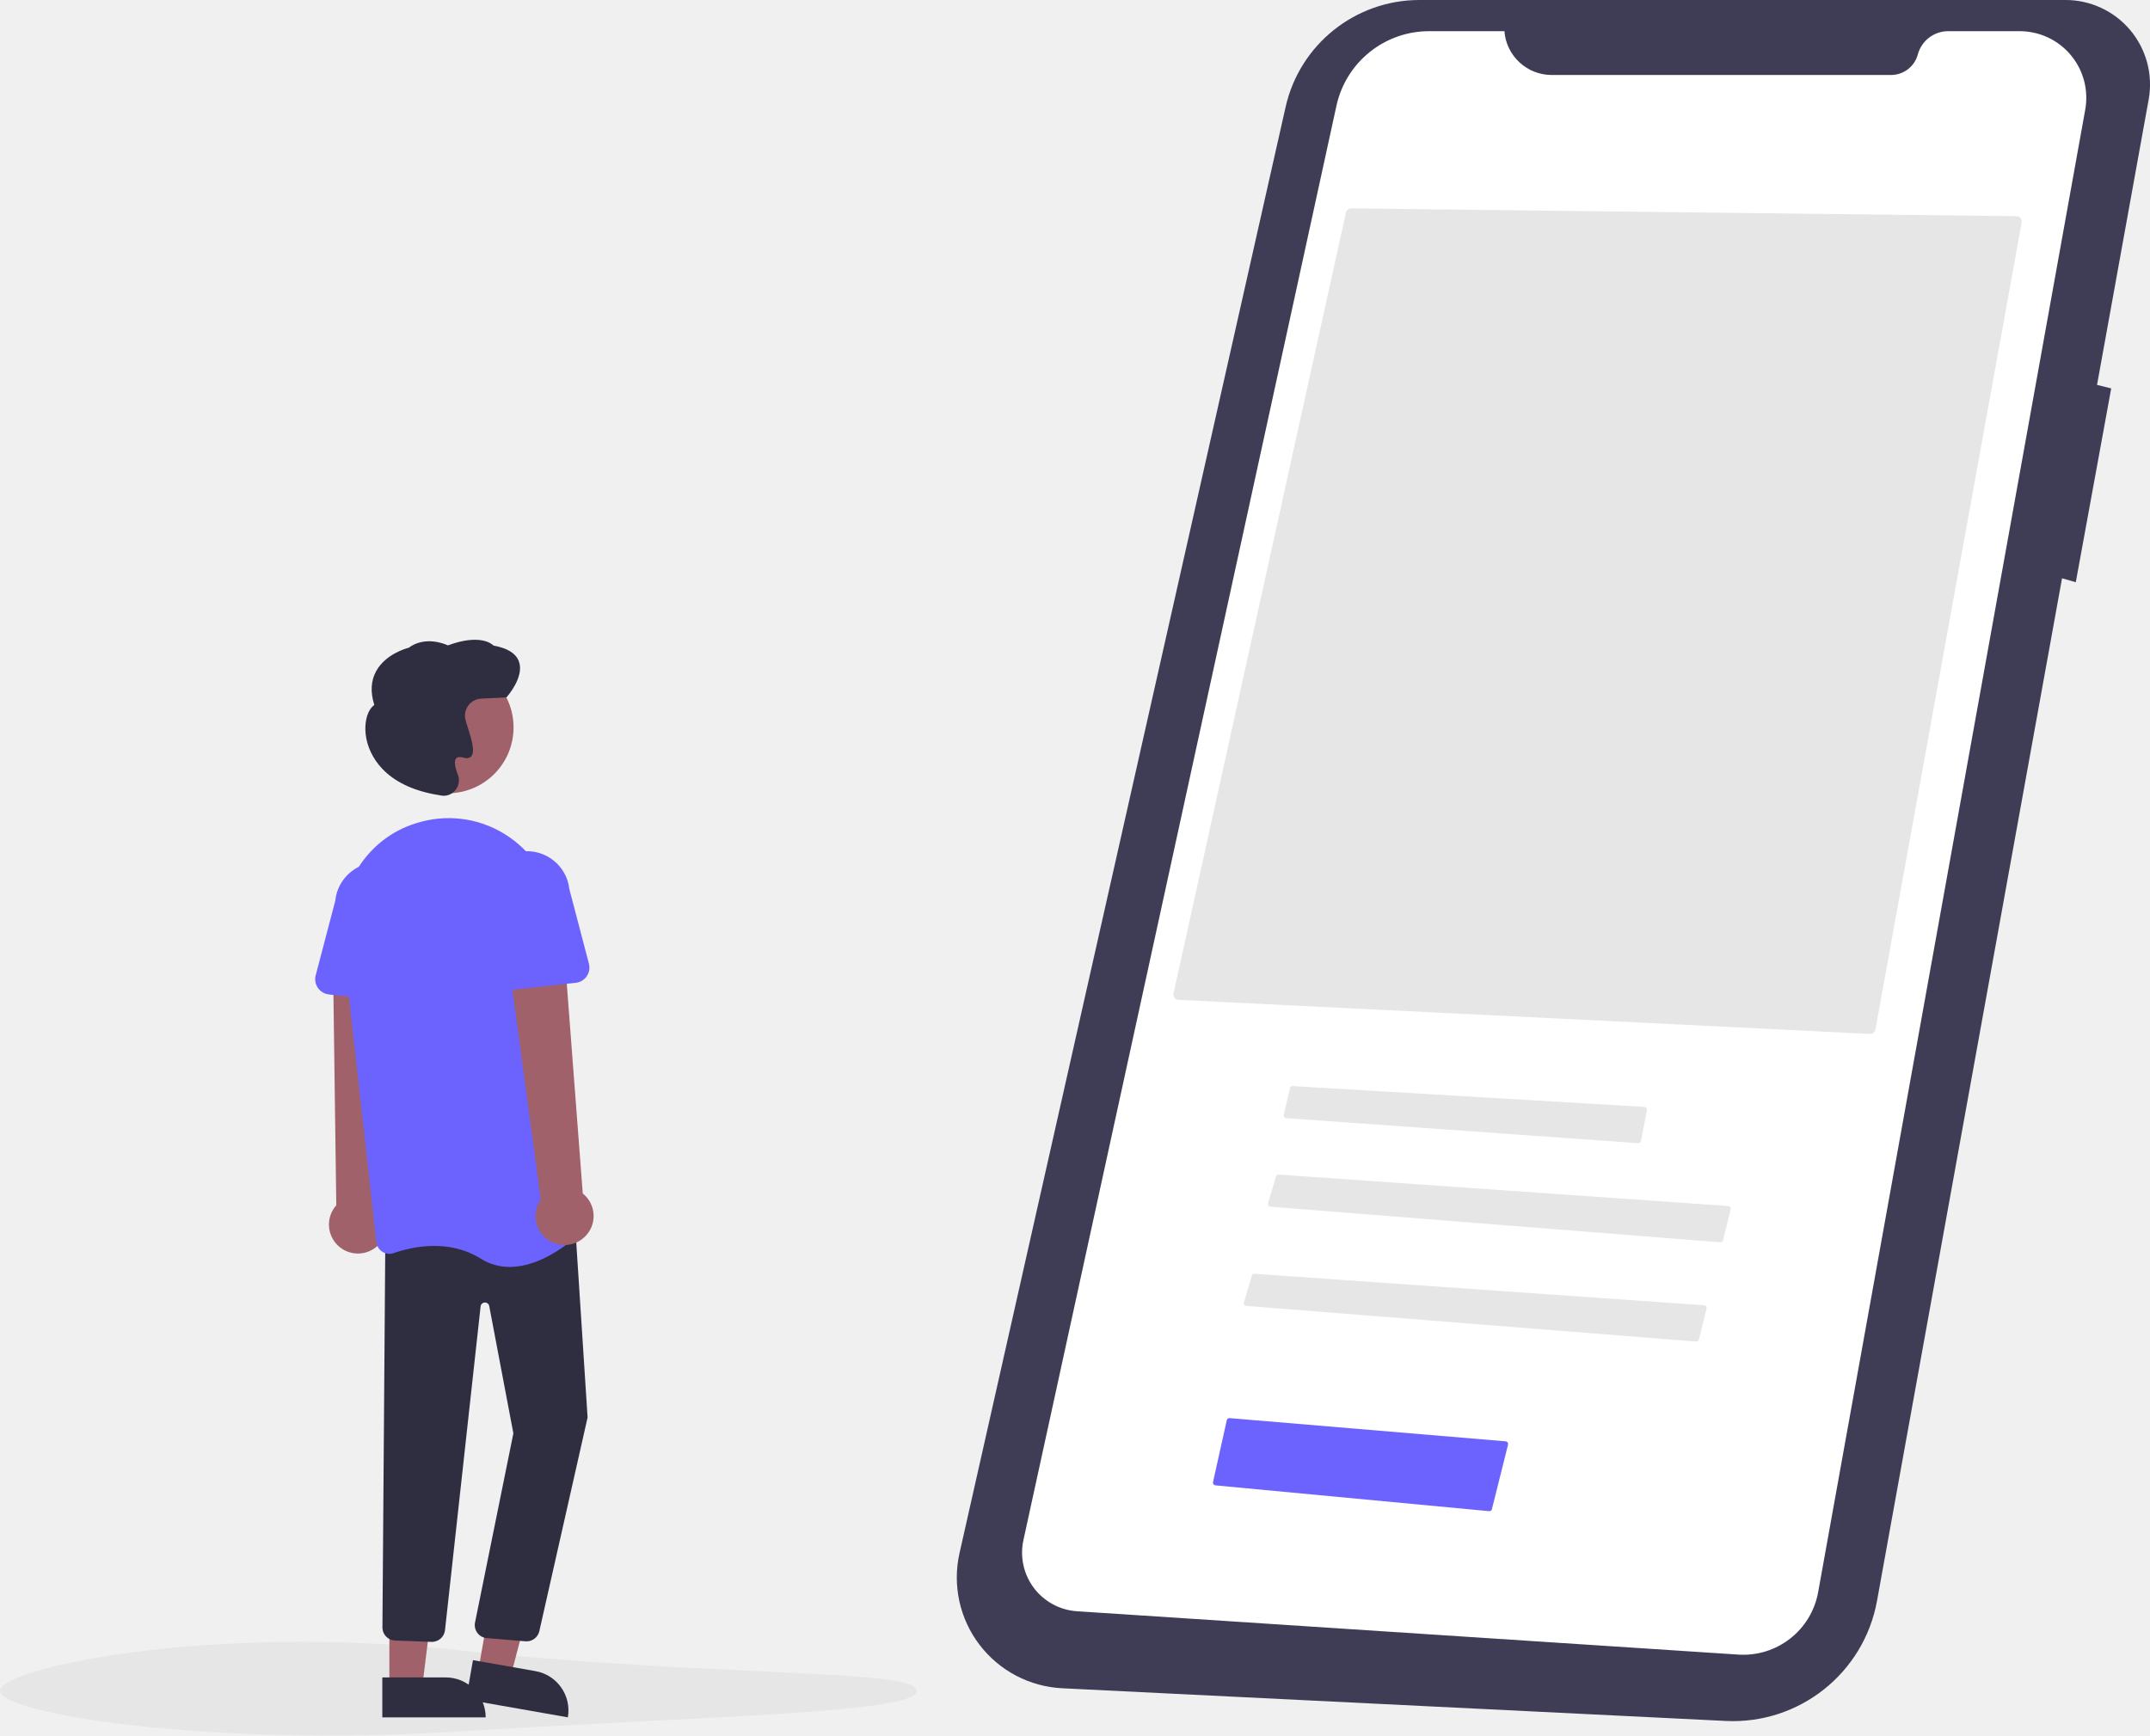
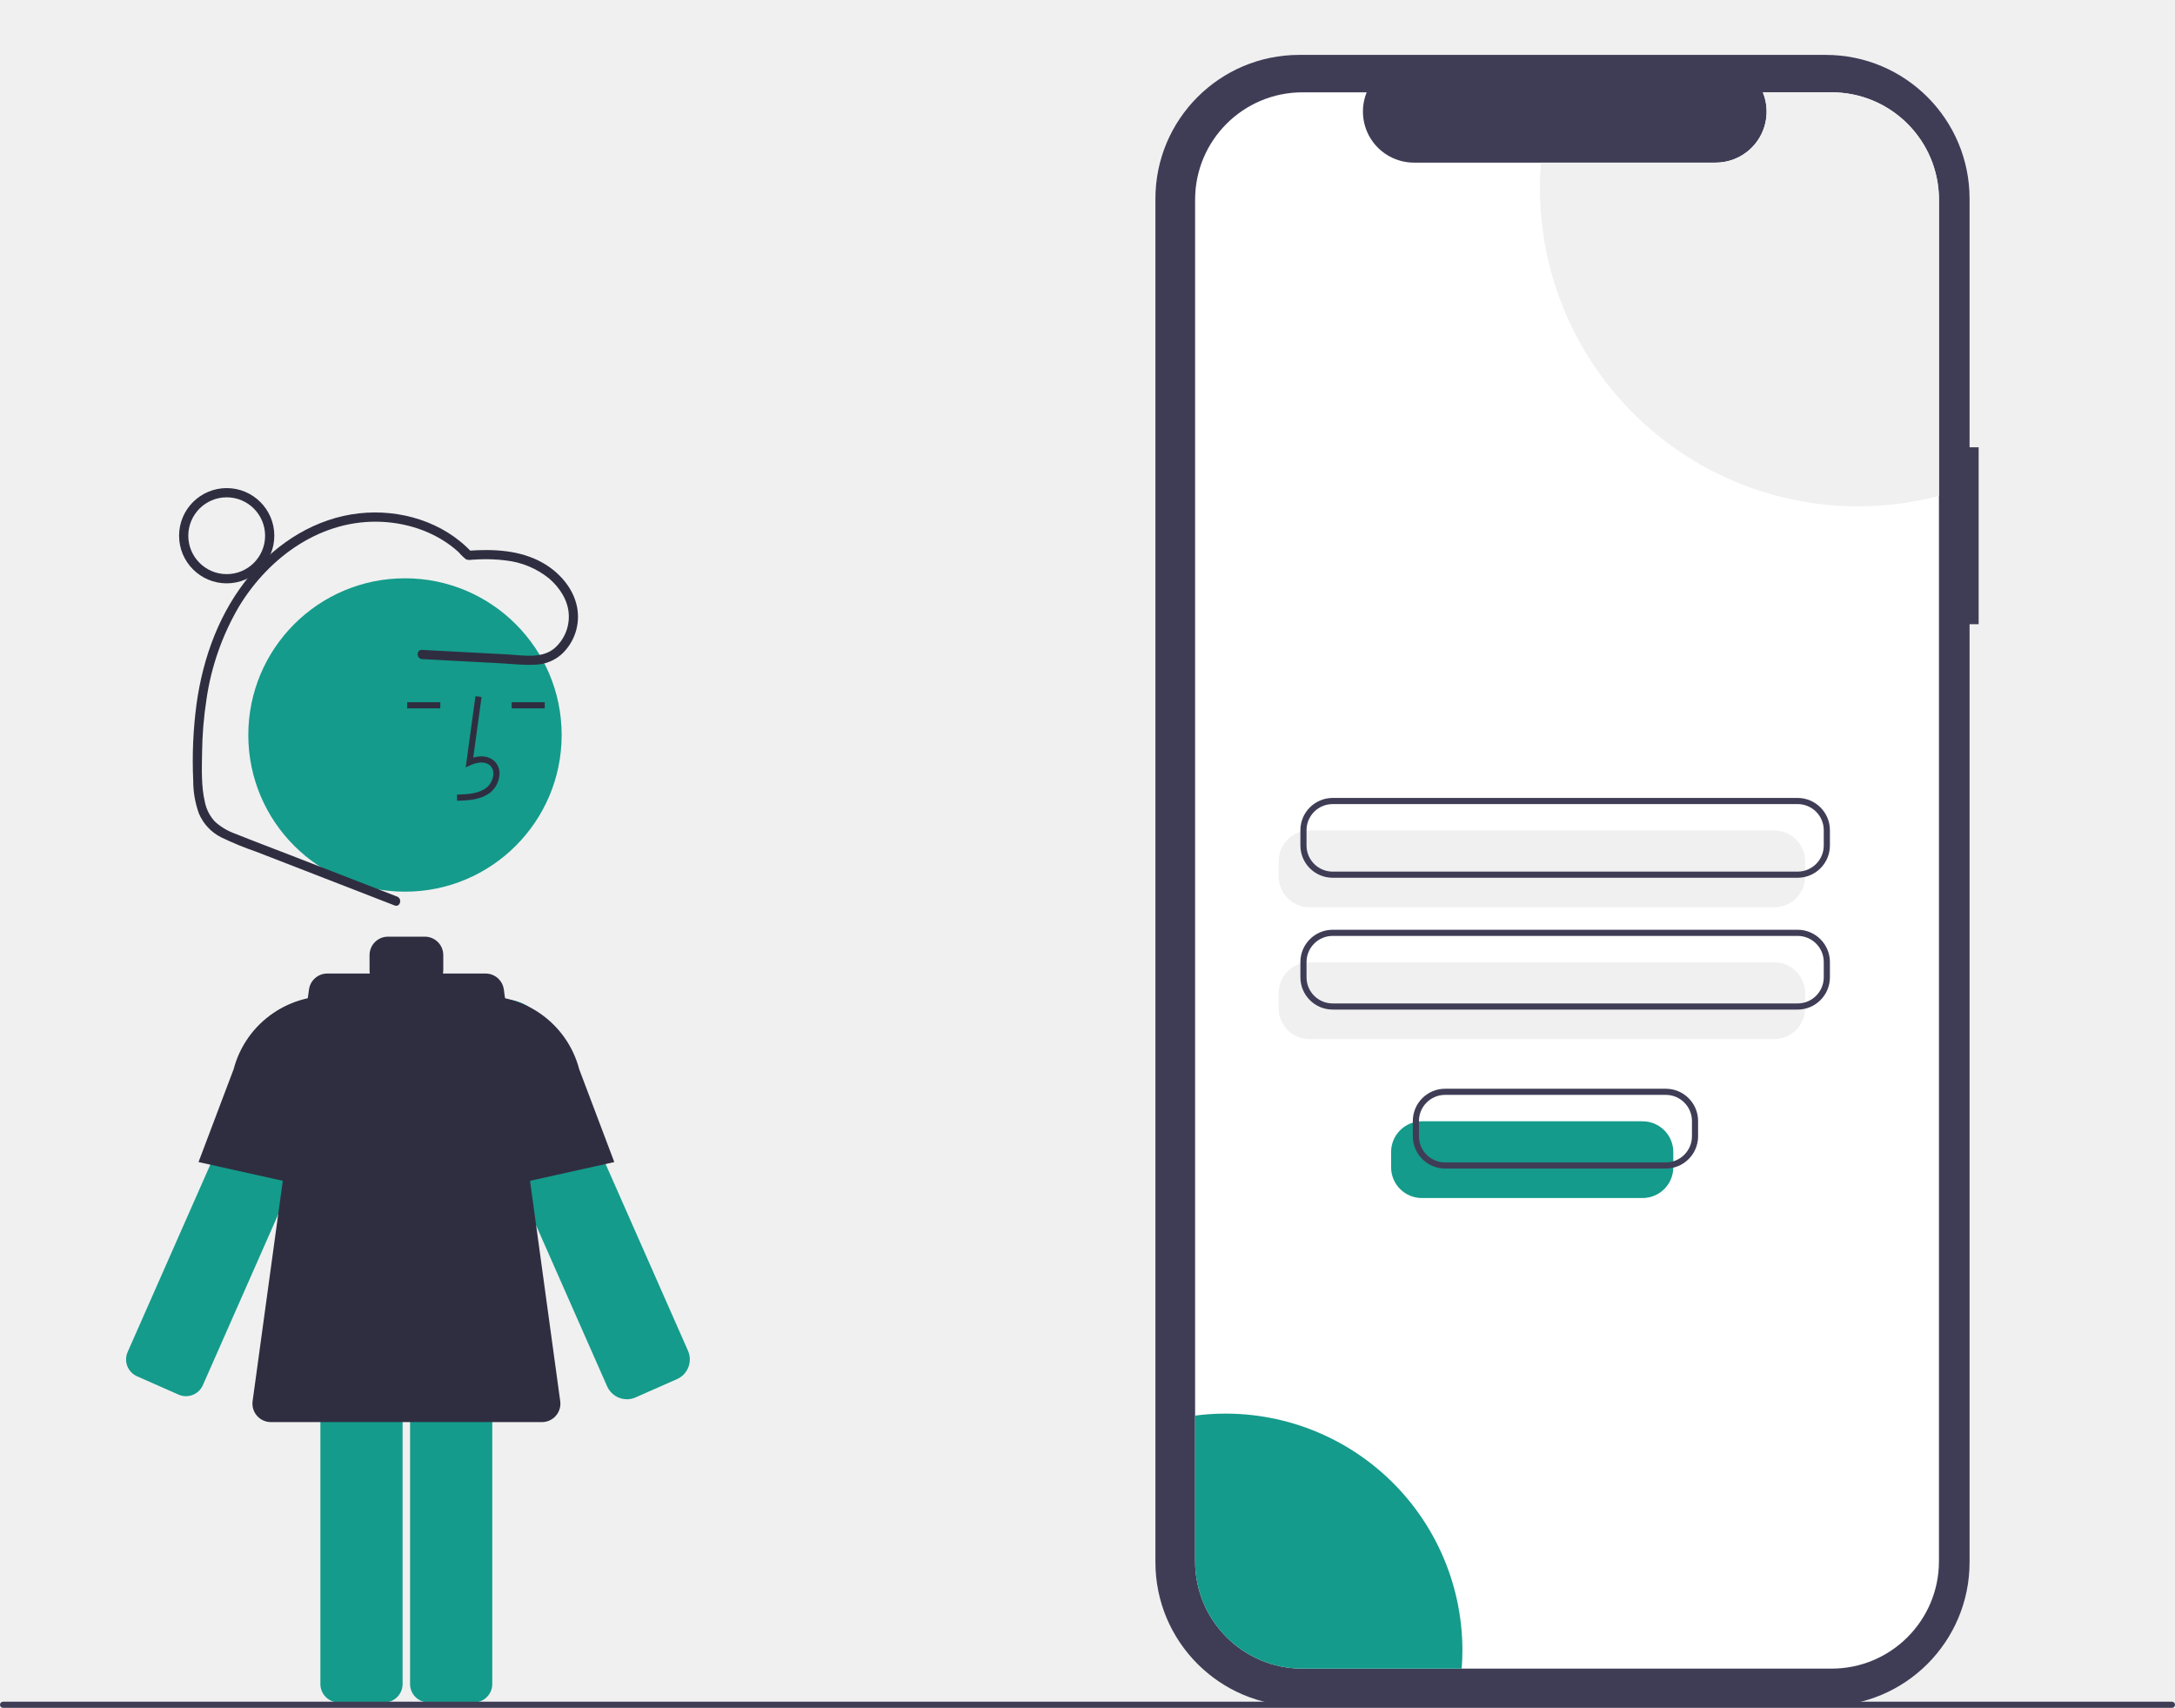
- <svg xmlns="http://www.w3.org/2000/svg" width="801.575" height="647.182" viewBox="0 0 801.575 647.182">
-   <g id="Group_6" data-name="Group 6" transform="translate(-231.222 -125)">
-     <path id="Path_80-58" data-name="Path 80" d="M1001.142,124.77H760.527a51.15,51.15,0,0,0-49.9,39.9L589.051,703.938a41.34,41.34,0,0,0,38.294,50.382L874.7,766.507a54.615,54.615,0,0,0,56.43-44.828L1000.1,340.412l5.131,1.466,13.2-72.265-5.281-1.32,19.251-106.426a31.493,31.493,0,0,0-31.25-37.1Z" transform="translate(-0.099 0.231)" fill="#3f3d56" />
-     <path id="Path_81-59" data-name="Path 81" d="M792.2,136.395H764.116a35.349,35.349,0,0,0-34.536,27.813l-116.7,534.868A21.9,21.9,0,0,0,632.849,725.6L879.4,741.76a28.367,28.367,0,0,0,29.773-23.277l99.58-552.838a24.846,24.846,0,0,0-24.452-29.25H957.658a11.726,11.726,0,0,0-11.323,8.677h0a10.352,10.352,0,0,1-10,7.661H809.847A17.7,17.7,0,0,1,792.2,136.395Z" transform="translate(-0.099 0.231)" fill="#fff" />
-     <path id="Path_93-60" data-name="Path 93" d="M928.494,510.313a2,2,0,0,0,2.036-1.638l54.523-300.917a2.021,2.021,0,0,0-.417-1.632,1.962,1.962,0,0,0-1.5-.729l-248.059-2.93h-.023a1.988,1.988,0,0,0-1.925,1.562L668.853,495.179a2.021,2.021,0,0,0,.356,1.648,1.964,1.964,0,0,0,1.473.785Z" transform="translate(-0.099 0.231)" fill="#e6e6e6" />
-     <path id="Path_94-61" data-name="Path 94" d="M713.229,529.535a1,1,0,0,0-.973.773l-2.323,9.956a1,1,0,0,0,.9,1.225l131.23,9.327a1.009,1.009,0,0,0,1.053-.807l2.234-11.519a1,1,0,0,0-.922-1.188L713.29,529.537Z" transform="translate(-0.099 0.465)" fill="#e6e6e6" />
-     <path id="Path_95-62" data-name="Path 95" d="M872.666,587.808a1,1,0,0,0,1.051-.758l2.844-11.543a1,1,0,0,0-.9-1.237L708.072,562.549a.989.989,0,0,0-1.029.713l-2.955,9.975a1,1,0,0,0,.878,1.28Z" transform="translate(-0.099 0.454)" fill="#e6e6e6" />
-     <path id="Path_96-63" data-name="Path 96" d="M863.666,624.808a1,1,0,0,0,1.051-.758l2.844-11.543a1,1,0,0,0-.9-1.237L699.072,599.549a.989.989,0,0,0-1.029.713l-2.955,9.975a1,1,0,0,0,.878,1.28Z" transform="translate(-0.099 0.454)" fill="#e6e6e6" />
-     <path id="Path_79-64" data-name="Path 79" d="M508.877,752.008c0,8.369-76.605,9.26-170.889,15.153-94.2,5.887-170.889-6.784-170.889-15.153s77.047-25.207,170.889-15.153C432.272,746.957,508.877,743.639,508.877,752.008Z" transform="translate(64.123 3.512)" fill="#e6e6e6" />
-     <path id="Path_97-65" data-name="Path 97" d="M786.481,688.283a.989.989,0,0,0,1.064-.754l6.013-24.051a1,1,0,0,0-.886-1.24l-102.916-8.656a1.018,1.018,0,0,0-1.06.779l-5.129,23.083a1,1,0,0,0,.883,1.213Z" transform="translate(-0.099 0.231)" fill="#6c63ff" />
-     <path id="Path_111-66" data-name="Path 111" d="M315.09,570.537a10.743,10.743,0,0,0,1.582-16.4l4.167-93.018L299.624,463.5l1.233,90.985a10.8,10.8,0,0,0,14.234,16.048Z" transform="translate(55.741 19.97)" fill="#a0616a" />
-     <path id="Path_112-67" data-name="Path 112" d="M69.534,574.966l12.075,2.123,11.934-45.564-15.821-3.133Z" transform="translate(340 173)" fill="#a0616a" />
-     <path id="Path_113-68" data-name="Path 113" d="M350.232,727.314h38.531V742.2H365.119a14.887,14.887,0,0,1-14.887-14.887Z" transform="translate(661.936 1542.365) rotate(-170.029)" fill="#2f2e41" />
-     <path id="Path_114-69" data-name="Path 114" d="M36.392,581.01h12.26l5.832-47.288H36.39Z" transform="translate(340 173)" fill="#a0616a" />
-     <path id="Path_115-70" data-name="Path 115" d="M318.024,730.536h38.531v14.887H332.911a14.887,14.887,0,0,1-14.887-14.887h0Z" transform="translate(730.354 1495.915) rotate(179.997)" fill="#2f2e41" />
-     <path id="Path_116-71" data-name="Path 116" d="M371.8,717.09a4.735,4.735,0,0,1-.572-.034l-14.43-1.187a4.881,4.881,0,0,1-4.243-5.659l14.325-70.681-9-47.474a1.627,1.627,0,0,0-3.219.16L341.4,712.842a4.924,4.924,0,0,1-5.21,4.437l-13.595-.506a4.888,4.888,0,0,1-4.536-4.631l1.086-145.768,70.481-8.81,4.924,76.041-.02.081-17.991,79.675A4.886,4.886,0,0,1,371.8,717.09Z" transform="translate(55.741 19.97)" fill="#2f2e41" />
-     <circle id="Ellipse_16" data-name="Ellipse 16" cx="24.561" cy="24.561" r="24.561" transform="translate(373.568 371.694)" fill="#a0616a" />
-     <path id="Path_117-72" data-name="Path 117" d="M365.53,577.467a20.111,20.111,0,0,1-10.857-3.106c-11.9-7.436-25.411-4.481-32.407-2.057a4.88,4.88,0,0,1-4.221-.481,4.811,4.811,0,0,1-2.224-3.552L303.1,454.646c-2.132-19.038,9.336-36.937,27.268-42.56h0q1.011-.317,2.055-.6a39.569,39.569,0,0,1,32.972,5.723,40.2,40.2,0,0,1,17.167,29.353l10.711,114.387a4.807,4.807,0,0,1-1.527,4.007C387.99,568.428,377.092,577.466,365.53,577.467Z" transform="translate(55.741 19.97)" fill="#6c63ff" />
-     <path id="Path_118-73" data-name="Path 118" d="M326.789,479.012l-28.7-3.156a5.717,5.717,0,0,1-4.905-7.134l7.306-27.846a15.879,15.879,0,1,1,31.556,3.563l1.085,28.675a5.718,5.718,0,0,1-6.338,5.9Z" transform="translate(55.741 19.97)" fill="#6c63ff" />
-     <path id="Path_119-74" data-name="Path 119" d="M393.156,566.554a10.743,10.743,0,0,0-.406-16.468l-7.073-92.842-20.789,4.68,12.2,90.414a10.8,10.8,0,0,0,16.064,14.216Z" transform="translate(55.741 19.97)" fill="#a0616a" />
-     <path id="Path_120-75" data-name="Path 120" d="M356.919,473.176a5.711,5.711,0,0,1-1.818-4.4l1.085-28.675a15.878,15.878,0,1,1,31.556-3.563l7.306,27.846a5.717,5.717,0,0,1-4.905,7.134l-28.7,3.156a5.711,5.711,0,0,1-4.52-1.5Z" transform="translate(55.741 19.97)" fill="#6c63ff" />
-     <path id="Path_121-76" data-name="Path 121" d="M340.927,401.771a5.683,5.683,0,0,1-1.3-.151l-.125-.03c-21.594-3.3-26.367-15.812-27.414-21.035-1.084-5.408.15-10.628,2.94-12.656-1.521-4.8-1.277-9.061.727-12.662,3.5-6.28,11.081-8.4,12.1-8.664,6.058-4.469,13.306-1.486,14.625-.881,11.719-4.335,16.2-.727,17.008.079,5.238.941,8.431,2.964,9.491,6.016,1.991,5.731-4.305,12.86-4.574,13.161l-.14.156-9.38.447a6.358,6.358,0,0,0-5.981,7.317h0a29.611,29.611,0,0,0,.96,3.355c1.6,5.006,2.8,9.283,1.254,10.909a2.51,2.51,0,0,1-2.625.455c-1.467-.392-2.462-.31-2.958.245-.77.859-.535,3.035.662,6.125a5.739,5.739,0,0,1-1.046,5.847,5.568,5.568,0,0,1-4.226,1.967Z" transform="translate(55.741 19.97)" fill="#2f2e41" />
-   </g>
+ <svg xmlns="http://www.w3.org/2000/svg" data-name="Layer 1" width="708" height="555.867" viewBox="0 0 708 555.867">
+   <path id="b10fb2cf-c586-4c5f-9fbf-e678f5ffa3db-149" data-name="Path 133" d="M890.465,679.515a211.722,211.722,0,0,1-46.196,37.27c-.392.241-.79.467-1.189.7l-27.639-24.463c.29-.27.612-.572.958-.905C836.992,672.563,939.229,535.838,946.042,502.544,945.572,505.317,952.189,614.094,890.465,679.515Z" transform="translate(-246 -172.0663)" fill="#f0f0f0" />
+   <path id="a32c10c7-75df-4179-a648-6a8d2a687209-150" data-name="Path 134" d="M849.602,721.505c-.523.125-1.054.241-1.588.348l-20.735-18.353c.405-.141.879-.309,1.42-.496,8.897-3.15,35.394-12.66,61.764-23.492,28.334-11.644,56.533-24.8,62.598-33.227C951.76,648.244,911.686,707.622,849.602,721.505Z" transform="translate(-246 -172.0663)" fill="#f0f0f0" />
+   <path d="M890.082,317.646h-2.953V236.753a46.819,46.819,0,0,0-46.819-46.819H668.926a46.819,46.819,0,0,0-46.819,46.819v443.789a46.819,46.819,0,0,0,46.819,46.819H840.31a46.819,46.819,0,0,0,46.819-46.819V375.228h2.953Z" transform="translate(-246 -172.0663)" fill="#3f3d56" />
+   <path d="M877.163,237.074V680.217a34.957,34.957,0,0,1-34.969,34.957H669.984a34.954,34.954,0,0,1-34.957-34.957V237.074a34.954,34.954,0,0,1,34.957-34.957h20.898a16.619,16.619,0,0,0,15.383,22.88h98.181a16.601,16.601,0,0,0,15.384-22.88H842.193A34.957,34.957,0,0,1,877.163,237.074Z" transform="translate(-246 -172.0663)" fill="#fff" />
+   <path d="M823.595,467.355H672.228a10.011,10.011,0,0,1-10-10v-4.978a10.011,10.011,0,0,1,10-10h151.367a10.011,10.011,0,0,1,10,10v4.978A10.011,10.011,0,0,1,823.595,467.355Z" transform="translate(-246 -172.0663)" fill="#f0f0f0" />
+   <path d="M823.595,510.262H672.228a10.011,10.011,0,0,1-10-10v-4.978a10.011,10.011,0,0,1,10-10h151.367a10.011,10.011,0,0,1,10,10v4.978A10.011,10.011,0,0,1,823.595,510.262Z" transform="translate(-246 -172.0663)" fill="#f0f0f0" />
+   <path d="M831.166,457.759H679.8a10.512,10.512,0,0,1-10.5-10.5v-4.978a10.512,10.512,0,0,1,10.5-10.5h151.367a10.512,10.512,0,0,1,10.5,10.5v4.978A10.512,10.512,0,0,1,831.166,457.759Zm-151.367-23.978a8.51,8.51,0,0,0-8.5,8.5v4.978a8.51,8.51,0,0,0,8.5,8.5h151.367a8.51,8.51,0,0,0,8.5-8.5v-4.978a8.51,8.51,0,0,0-8.5-8.5Z" transform="translate(-246 -172.0663)" fill="#3f3d56" />
+   <path d="M831.166,500.666H679.8a10.512,10.512,0,0,1-10.5-10.5V485.189a10.512,10.512,0,0,1,10.5-10.5h151.367a10.512,10.512,0,0,1,10.5,10.5v4.978A10.512,10.512,0,0,1,831.166,500.666ZM679.8,476.689a8.51,8.51,0,0,0-8.5,8.5v4.978a8.51,8.51,0,0,0,8.5,8.5h151.367a8.51,8.51,0,0,0,8.5-8.5V485.189a8.51,8.51,0,0,0-8.5-8.5Z" transform="translate(-246 -172.0663)" fill="#3f3d56" />
+   <path d="M877.163,237.074V333.464A103.539,103.539,0,0,1,747.28,233.389q0-4.24.341-8.392h56.826a16.601,16.601,0,0,0,15.384-22.88H842.193A34.957,34.957,0,0,1,877.163,237.074Z" transform="translate(-246 -172.0663)" fill="#f0f0f0" />
+   <path d="M722.041,709.154c0,2.032-.076,4.038-.24,6.02H669.984a34.954,34.954,0,0,1-34.957-34.957v-47.4a77.073,77.073,0,0,1,87.013,76.337Z" transform="translate(-246 -172.0663)" fill="#149b8b" />
+   <path d="M304.121,625.985a6.007,6.007,0,0,0,7.911-3.067l46.679-105.794a13.379,13.379,0,0,0-17.077-17.876h-0a13.199,13.199,0,0,0-6.75,5.78,13.649,13.649,0,0,0-.654,1.293l-46.679,105.794a6,6,0,0,0,3.067,7.912Z" transform="translate(-246 -172.0663)" fill="#149b8b" />
+   <path d="M356.795,560.557l-46.172-10.261,11.428-30.232a31.95,31.95,0,0,1,34.299-23.628l.445.049Z" transform="translate(-246 -172.0663)" fill="#2f2e41" />
+   <path d="M450.055,627.498a7.028,7.028,0,0,1-6.412-4.177L396.964,517.527a14.381,14.381,0,0,1,25.609-12.997v-0a14.618,14.618,0,0,1,.703,1.388l46.679,105.794a7,7,0,0,1-3.579,9.23l-13.961,6.16-.007-.016A6.944,6.944,0,0,1,450.055,627.498Z" transform="translate(-246 -172.0663)" fill="#149b8b" />
+   <path d="M385.485,591.169a6.007,6.007,0,0,0-6,6V720.183a6.007,6.007,0,0,0,6,6H400.245a6.007,6.007,0,0,0,6-6V597.169a6.007,6.007,0,0,0-6-6Z" transform="translate(-246 -172.0663)" fill="#149b8b" />
+   <path d="M356.293,591.169a6.007,6.007,0,0,0-6,6V720.183a6.007,6.007,0,0,0,6,6h14.76a6.007,6.007,0,0,0,6-6V597.169a6.007,6.007,0,0,0-6-6Z" transform="translate(-246 -172.0663)" fill="#149b8b" />
+   <circle cx="131.828" cy="239.224" r="51" fill="#149b8b" />
+   <path d="M394.8,432.699c3.306-.092,7.42-.207,10.59-2.522a8.133,8.133,0,0,0,3.2-6.073,5.471,5.471,0,0,0-1.86-4.493c-1.656-1.399-4.073-1.727-6.678-.961l2.699-19.726-1.981-.271L397.596,421.843l1.655-.759c1.918-.88,4.552-1.328,6.188.055a3.515,3.515,0,0,1,1.153,2.896,6.147,6.147,0,0,1-2.381,4.528c-2.467,1.802-5.746,2.034-9.466,2.138Z" transform="translate(-246 -172.0663)" fill="#2f2e41" />
+   <rect x="166.55" y="228.559" width="10.772" height="2" fill="#2f2e41" />
+   <rect x="132.55" y="228.559" width="10.772" height="2" fill="#2f2e41" />
+   <path d="M428.362,628.119l-18.356-134a6,6,0,0,0-5.945-5.186H390.205a6.025,6.025,0,0,0,.09-1v-5a6,6,0,0,0-6-6h-12a6,6,0,0,0-6,6v5a6.025,6.025,0,0,0,.09,1H352.53a6,6,0,0,0-5.945,5.186l-18.356,134a6,6,0,0,0,5.944,6.814h88.244A6,6,0,0,0,428.362,628.119Z" transform="translate(-246 -172.0663)" fill="#2f2e41" />
+   <path d="M399.795,560.557V496.486l.445-.049a31.961,31.961,0,0,1,34.315,23.68l11.411,30.18Z" transform="translate(-246 -172.0663)" fill="#2f2e41" />
+   <path d="M375.26,463.882l-35.275-13.692c-5.768-2.239-11.569-4.41-17.307-6.726a19.726,19.726,0,0,1-6.662-3.926,13.09,13.09,0,0,1-3.321-6.427c-1.223-5.171-1.002-10.825-.915-16.102a122.699,122.699,0,0,1,1.422-17.241,83.286,83.286,0,0,1,10.65-30.38c9.893-16.232,26.937-28.444,46.543-27.469,9.077.451,18.206,3.708,24.949,9.914a15.751,15.751,0,0,0,2.355,2.282,3.268,3.268,0,0,0,1.876.126q1.234-.079,2.471-.121a51.043,51.043,0,0,1,8.566.359,27.121,27.121,0,0,1,14.13,5.867c3.37,2.899,6.112,6.992,6.395,11.54a13.66,13.66,0,0,1-4.614,11.151c-4.209,3.547-10.213,2.3-15.261,2.033l-18.494-.98-9.37-.496c-1.929-.102-1.924,2.898,0,3l24.905,1.319c4.002.212,8.127.732,12.132.492a13.574,13.574,0,0,0,8.333-3.352,16.628,16.628,0,0,0,5.037-15.601c-1.284-6.138-5.852-11.215-11.207-14.235-7.286-4.11-15.988-4.504-24.141-3.896l1.061.439c-9.222-9.898-23.349-14.077-36.61-12.615-14.002,1.544-26.456,9.356-35.404,20.038-9.976,11.909-15.413,26.76-17.527,42.03a139.839,139.839,0,0,0-1.082,24.88,31.35,31.35,0,0,0,1.852,10.751,15.39,15.39,0,0,0,7.225,7.746,103.398,103.398,0,0,0,11.468,4.711L342.436,454.344l25.528,9.909,6.498,2.522c1.801.699,2.581-2.201.798-2.893Z" transform="translate(-246 -172.0663)" fill="#2f2e41" />
+   <path d="M319.795,361.934a15.5,15.5,0,1,1,15.5-15.5A15.517,15.517,0,0,1,319.795,361.934Zm0-28a12.5,12.5,0,1,0,12.5,12.5A12.514,12.514,0,0,0,319.795,333.934Z" transform="translate(-246 -172.0663)" fill="#2f2e41" />
+   <rect x="528.177" y="440.815" width="42.237" height="42.237" transform="translate(147.6141 -410.7547) rotate(37.40978)" fill="#f0f0f0" />
+   <path d="M389.295,228.934a33.949,33.949,0,0,1,27.277,13.702l19.59-25.614-58.779-44.956-44.956,58.779,25.333,19.376A34.003,34.003,0,0,1,389.295,228.934Z" transform="translate(-246 -172.0663)" fill="#f0f0f0" />
+   <path d="M953,727.934H247a1,1,0,0,1,0-2H953a1,1,0,0,1,0,2Z" transform="translate(-246 -172.0663)" fill="#3f3d56" />
+   <path d="M780.687,562.003H708.825a10.011,10.011,0,0,1-10-10v-4.978a10.011,10.011,0,0,1,10-10h71.862a10.011,10.011,0,0,1,10,10v4.978A10.011,10.011,0,0,1,780.687,562.003Z" transform="translate(-246 -172.0663)" fill="#149b8b" />
+   <path d="M788.259,552.407H716.397a10.512,10.512,0,0,1-10.5-10.5v-4.978a10.512,10.512,0,0,1,10.5-10.5h71.862a10.512,10.512,0,0,1,10.5,10.5v4.978A10.512,10.512,0,0,1,788.259,552.407Zm-71.862-23.978a8.51,8.51,0,0,0-8.5,8.5v4.978a8.51,8.51,0,0,0,8.5,8.5h71.862a8.51,8.51,0,0,0,8.5-8.5v-4.978a8.51,8.51,0,0,0-8.5-8.5Z" transform="translate(-246 -172.0663)" fill="#3f3d56" />
</svg>
